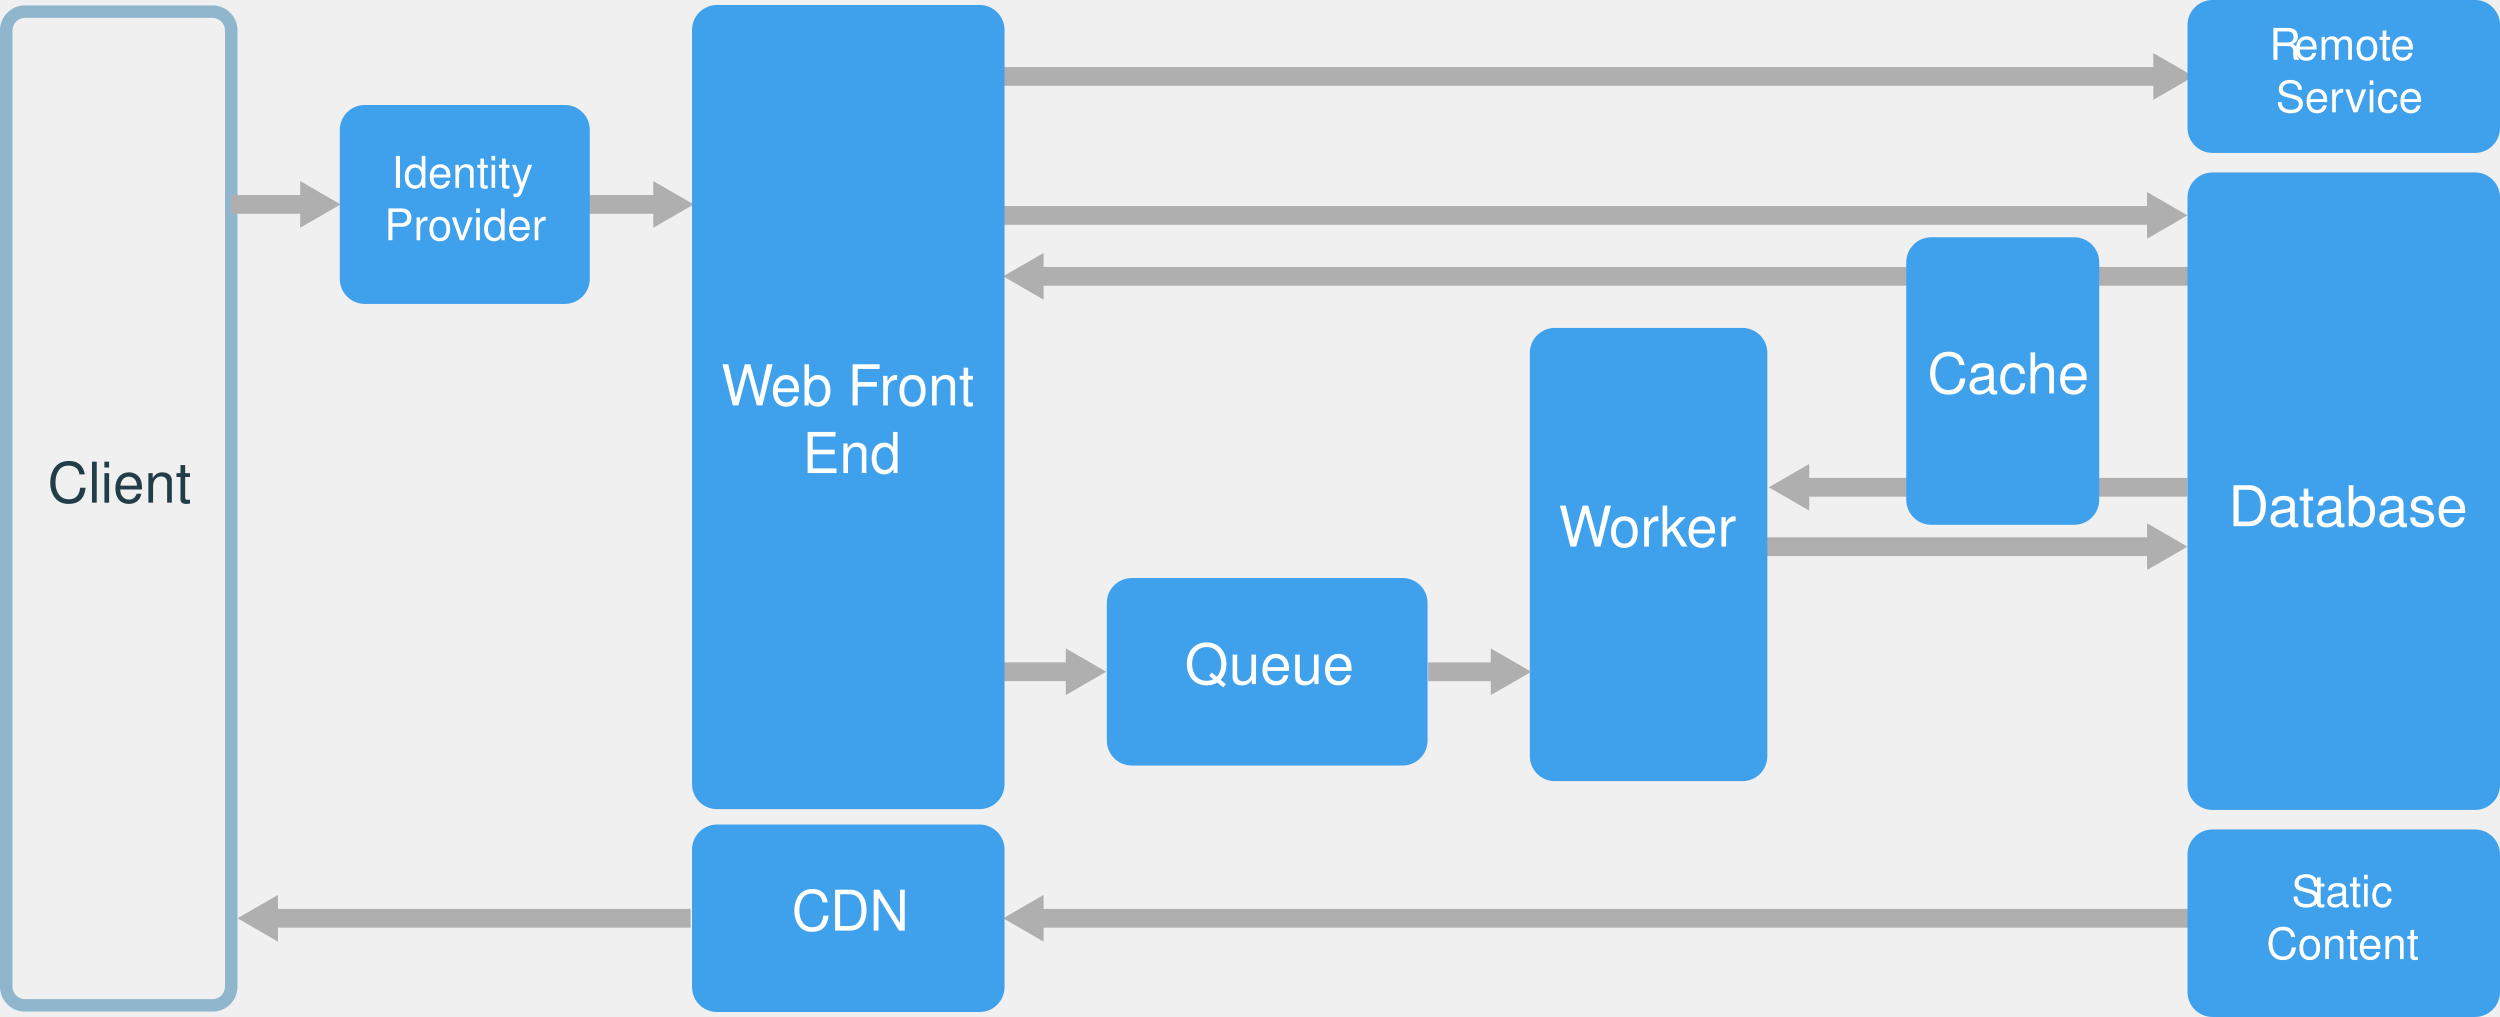
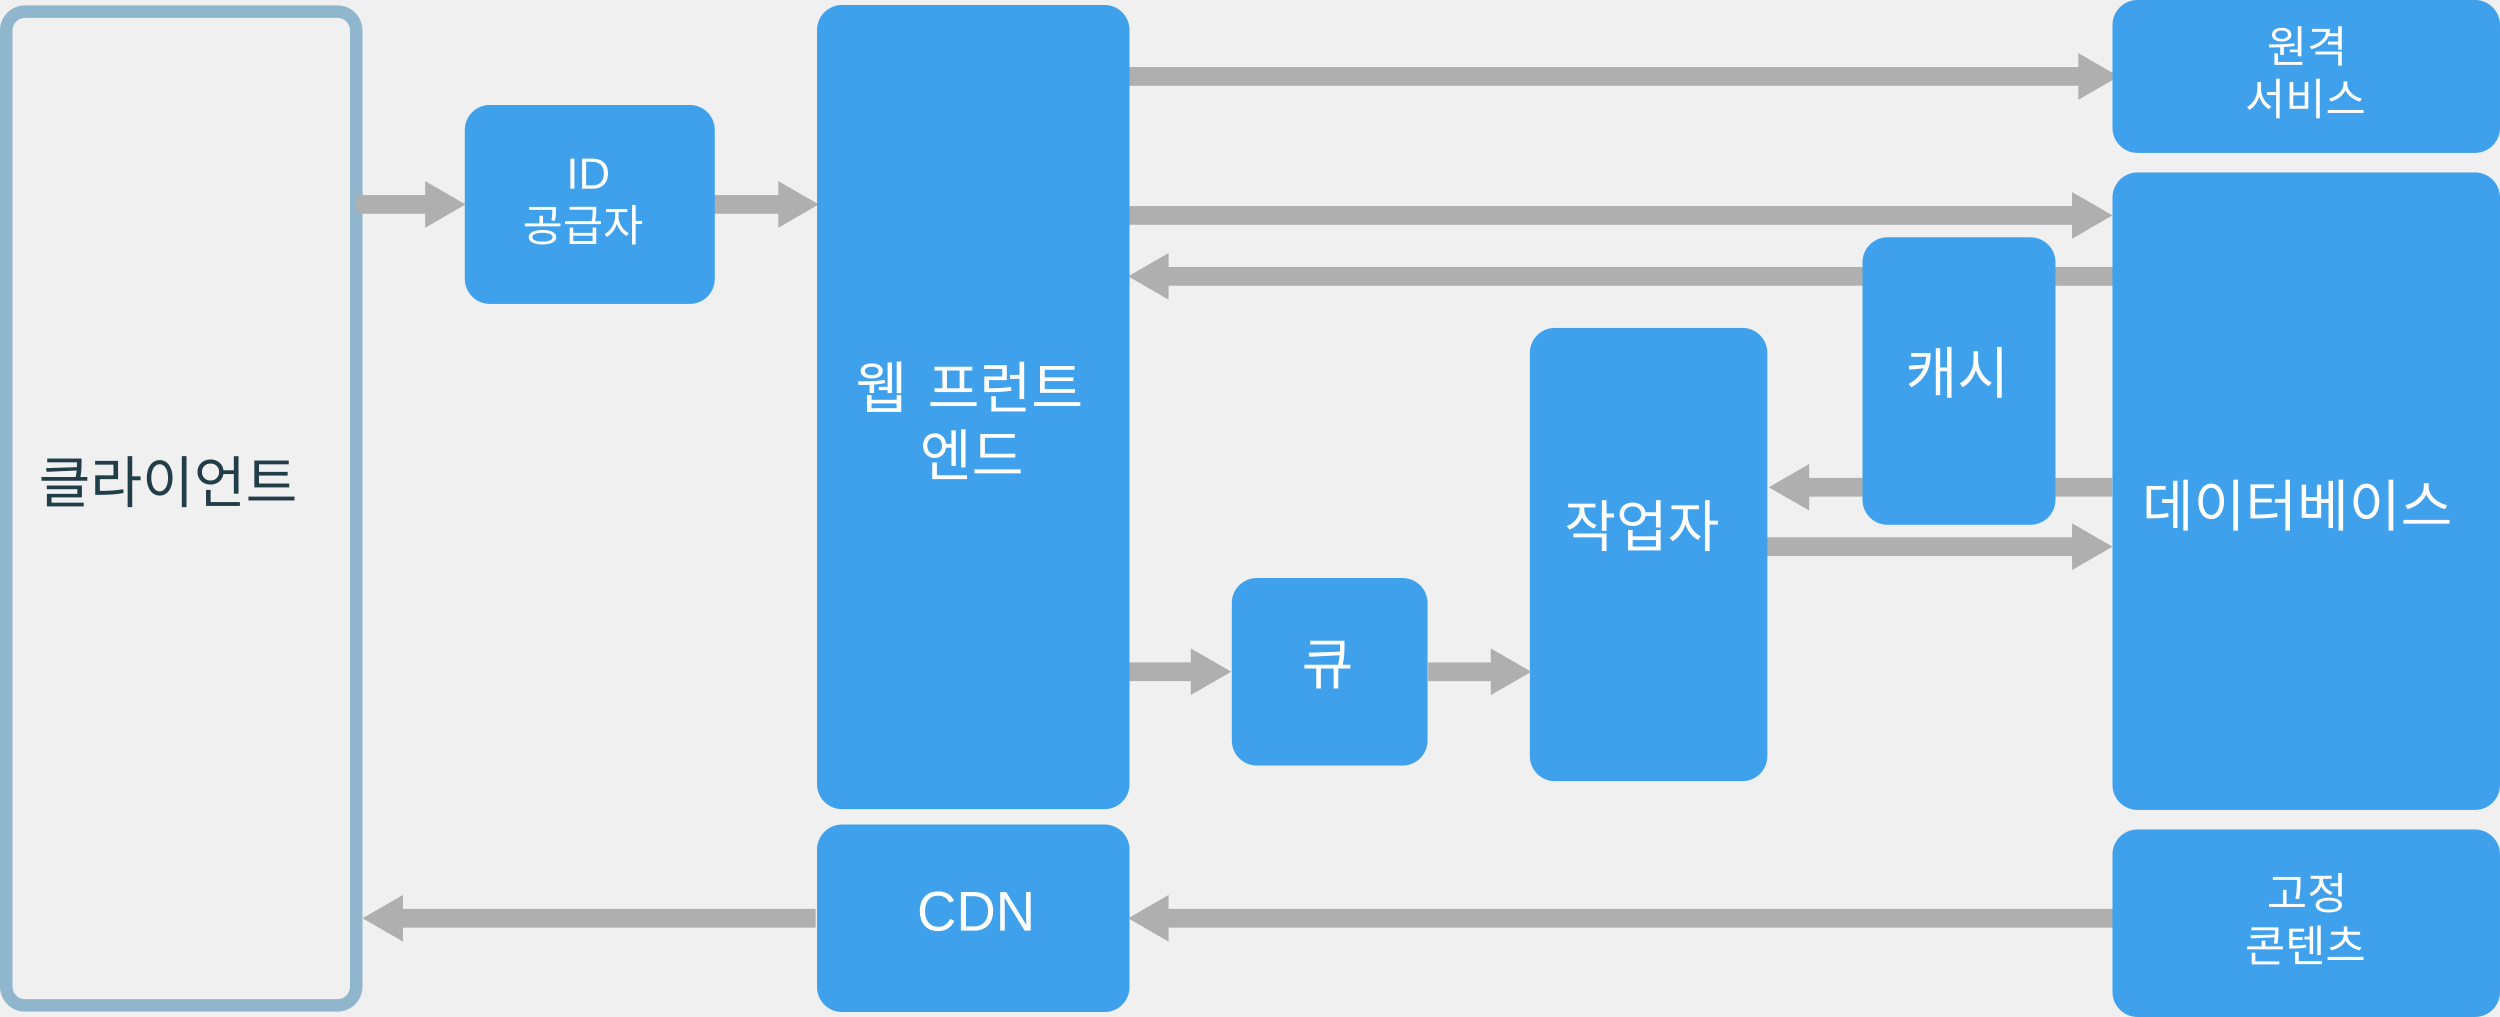
- <svg xmlns="http://www.w3.org/2000/svg" id="Layer_1" data-name="Layer 1" width="800" height="325.43" viewBox="0 0 800 325.43">
+ <svg xmlns="http://www.w3.org/2000/svg" viewBox="0 0 800 325.43">
  <defs>
-     <style>
- text{font-family:segoe-ui_normal,Segoe UI,Segoe,Segoe WP,Helvetica Neue,Helvetica,sans-serif;}.cls-1,.cls-3{fill:none;stroke:#afafaf;stroke-width:6px;}.cls-1{stroke-miterlimit:10;}.cls-2{fill:#afafaf;}.cls-3{stroke-linejoin:bevel;}.cls-4{fill:#3fa0ec;}.cls-5,.cls-8{font-size:18px;}.cls-12,.cls-14,.cls-5,.cls-9{fill:#fff;}.cls-6{letter-spacing:-0.04em;}.cls-7{fill:#8fb6cc;}.cls-8{fill:#213d47;}.cls-9{font-size:14px;}.cls-10{letter-spacing:-0.03em;}.cls-11{letter-spacing:-0.03em;}.cls-12{font-size:18.04px;}.cls-13{letter-spacing:-0.04em;}.cls-14{font-size:17.97px;}</style>
+     <style>.cls-1,.cls-3{fill:none;stroke:#afafaf;stroke-width:6px;}.cls-1{stroke-miterlimit:10;}.cls-2{fill:#afafaf;}.cls-3{stroke-linejoin:bevel;}.cls-4{fill:#3fa0ec;}.cls-5{fill:#8fb6cc;}.cls-6,.cls-7,.cls-8{isolation:isolate;}.cls-6,.cls-7{font-size:18px;}.cls-11,.cls-13,.cls-6,.cls-8,.cls-9{fill:#fff;}.cls-10,.cls-11,.cls-13,.cls-6,.cls-7{font-family:MalgunGothic, Malgun Gothic;}.cls-7{fill:#213d47;}.cls-8{font-size:17.97px;}.cls-12,.cls-8,.cls-9{font-family:ArialMT, Arial;}.cls-13,.cls-9{font-size:14px;}.cls-11{font-size:18.04px;}</style>
  </defs>
-   <line class="cls-1" x1="576.76" y1="155.93" x2="700" y2="155.93" />
-   <polygon class="cls-2" points="578.95 163.41 566 155.93 578.95 148.45 578.95 163.41" />
-   <line class="cls-1" x1="331.76" y1="293.85" x2="703" y2="293.85" />
-   <polygon class="cls-2" points="333.95 301.33 321 293.85 333.95 286.37 333.95 301.33" />
-   <line class="cls-1" x1="564" y1="174.93" x2="689.24" y2="174.93" />
-   <polygon class="cls-2" points="687.05 182.41 700 174.93 687.05 167.45 687.05 182.41" />
-   <line class="cls-1" x1="331.76" y1="88.43" x2="706.01" y2="88.43" />
-   <polygon class="cls-2" points="333.95 95.91 320.99 88.42 333.95 80.95 333.95 95.91" />
-   <line class="cls-1" x1="321" y1="68.93" x2="689.24" y2="68.93" />
-   <polygon class="cls-2" points="687.05 76.41 700 68.92 687.05 61.45 687.05 76.41" />
-   <line class="cls-3" x1="320.99" y1="24.46" x2="691.24" y2="24.46" />
-   <polygon class="cls-2" points="689.05 31.94 702.01 24.46 689.05 16.98 689.05 31.94" />
-   <line class="cls-1" x1="188" y1="65.41" x2="211.24" y2="65.41" />
-   <polygon class="cls-2" points="209.05 72.89 222 65.41 209.05 57.94 209.05 72.89" />
-   <rect class="cls-4" x="489.55" y="104.93" width="76" height="145.04" rx="8" ry="8" />
-   <text class="cls-5" transform="translate(498.78 174.92)">
-     <tspan class="cls-6">W</tspan>
-     <tspan x="16.11" y="0">orker</tspan>
-   </text>
-   <path class="cls-7" d="M68,156.79a4,4,0,0,1,4,4v306a4,4,0,0,1-4,4H8a4,4,0,0,1-4-4v-306a4,4,0,0,1,4-4H68m0-4H8a8,8,0,0,0-8,8v306a8,8,0,0,0,8,8H68a8,8,0,0,0,8-8v-306a8,8,0,0,0-8-8Z" transform="translate(0 -151.07)" />
-   <text class="cls-8" transform="translate(15.22 160.85)">Client</text>
-   <line class="cls-1" x1="74" y1="65.41" x2="98.24" y2="65.41" />
-   <polygon class="cls-2" points="96.05 72.89 109 65.41 96.05 57.94 96.05 72.89" />
-   <line class="cls-1" x1="321" y1="214.95" x2="343.24" y2="214.95" />
-   <polygon class="cls-2" points="341.05 222.43 354 214.95 341.05 207.47 341.05 222.43" />
-   <rect class="cls-4" x="700" width="100" height="48.93" rx="8" ry="8" />
-   <text class="cls-9" transform="translate(726.19 19.14)">
-     <tspan class="cls-10">R</tspan>
-     <tspan x="7.96" y="0">emote</tspan>
-     <tspan x="2.05" y="16.8">Service</tspan>
-   </text>
-   <rect class="cls-4" x="700" y="265.43" width="100" height="60" rx="8" ry="8" />
-   <text class="cls-9" transform="translate(733.27 290.11)">
-     <tspan class="cls-11">S</tspan>
-     <tspan x="6.99" y="0">tatic</tspan>
-     <tspan x="-8.04" y="16.8">Content</tspan>
-   </text>
-   <rect class="cls-4" x="700" y="55.18" width="100" height="204" rx="8" ry="8" />
-   <text class="cls-5" transform="translate(713.09 168.38)">Database</text>
-   <rect class="cls-4" x="354.18" y="184.97" width="102.64" height="60" rx="8" ry="8" />
-   <text class="cls-5" transform="translate(379.11 218.92)">Queue</text>
-   <rect class="cls-4" x="221.45" y="1.59" width="100" height="257.34" rx="8" ry="8" />
-   <text class="cls-12" transform="translate(230.81 129.72) scale(0.98 1)">
-     <tspan class="cls-13">W</tspan>
-     <tspan x="16.14" y="0">eb Front</tspan>
-     <tspan x="26.57" y="21.65">End</tspan>
-   </text>
-   <rect class="cls-4" x="221.45" y="263.85" width="100" height="60" rx="8" ry="8" />
-   <text class="cls-14" transform="translate(253.35 297.79) scale(0.97 1)">CDN</text>
-   <rect class="cls-4" x="108.73" y="33.59" width="80" height="63.66" rx="8" ry="8" />
-   <text class="cls-9" transform="translate(125.29 60.09)">Identity<tspan x="-2.29" y="16.8">Provider</tspan>
-   </text>
-   <line class="cls-1" x1="457" y1="214.97" x2="479.24" y2="214.97" />
-   <polygon class="cls-2" points="477.05 222.45 490 214.97 477.05 207.49 477.05 222.45" />
-   <line class="cls-1" x1="86.76" y1="293.85" x2="221" y2="293.85" />
-   <polygon class="cls-2" points="88.95 301.33 76 293.85 88.95 286.37 88.95 301.33" />
-   <rect class="cls-4" x="610" y="75.93" width="61.75" height="92" rx="8" ry="8" />
-   <text class="cls-5" transform="translate(616.77 125.88)">Cache</text>
+   <g id="Shapes">
+     <line class="cls-1" x1="576.76" y1="155.93" x2="676" y2="155.93" />
+     <polygon class="cls-2" points="578.95 163.41 566 155.93 578.95 148.45 578.95 163.41" />
+     <line class="cls-1" x1="371.76" y1="293.85" x2="679" y2="293.85" />
+     <polygon class="cls-2" points="373.95 301.33 361 293.85 373.95 286.37 373.95 301.33" />
+     <line class="cls-1" x1="564" y1="174.93" x2="665.24" y2="174.93" />
+     <polygon class="cls-2" points="663.05 182.41 676 174.93 663.05 167.45 663.05 182.41" />
+     <line class="cls-1" x1="371.76" y1="88.43" x2="682.01" y2="88.43" />
+     <polygon class="cls-2" points="373.95 95.91 360.99 88.42 373.95 80.95 373.95 95.91" />
+     <line class="cls-1" x1="361" y1="68.93" x2="665.24" y2="68.93" />
+     <polygon class="cls-2" points="663.05 76.41 676 68.92 663.05 61.45 663.05 76.41" />
+     <line class="cls-3" x1="360.99" y1="24.46" x2="667.24" y2="24.46" />
+     <polygon class="cls-2" points="665.05 31.94 678.01 24.46 665.05 16.98 665.05 31.94" />
+     <line class="cls-1" x1="228" y1="65.41" x2="251.24" y2="65.41" />
+     <polygon class="cls-2" points="249.05 72.89 262 65.41 249.05 57.94 249.05 72.89" />
+     <rect class="cls-4" x="489.55" y="104.93" width="76" height="145.04" rx="8" ry="8" />
+     <path class="cls-5" d="M108,5.72a4,4,0,0,1,4,4v306a4,4,0,0,1-4,4H8a4,4,0,0,1-4-4V9.72a4,4,0,0,1,4-4H108m0-4H8a8,8,0,0,0-8,8v306a8,8,0,0,0,8,8H108a8,8,0,0,0,8-8V9.72A8,8,0,0,0,108,1.72Z" />
+     <line class="cls-1" x1="114" y1="65.41" x2="138.24" y2="65.41" />
+     <polygon class="cls-2" points="136.05 72.89 149 65.41 136.05 57.94 136.05 72.89" />
+     <line class="cls-1" x1="361" y1="214.95" x2="383.24" y2="214.95" />
+     <polygon class="cls-2" points="381.05 222.43 394 214.95 381.05 207.47 381.05 222.43" />
+     <rect class="cls-4" x="676" width="124" height="48.93" rx="8" ry="8" />
+     <rect class="cls-4" x="676" y="265.43" width="124" height="60" rx="8" ry="8" />
+     <rect class="cls-4" x="676" y="55.18" width="124" height="204" rx="8" ry="8" />
+     <rect class="cls-4" x="394.18" y="184.97" width="62.64" height="60" rx="8" ry="8" />
+     <rect class="cls-4" x="261.45" y="1.59" width="100" height="257.34" rx="8" ry="8" />
+     <rect class="cls-4" x="261.45" y="263.85" width="100" height="60" rx="8" ry="8" />
+     <rect class="cls-4" x="148.73" y="33.59" width="80" height="63.66" rx="8" ry="8" />
+     <line class="cls-1" x1="457" y1="214.97" x2="479.24" y2="214.97" />
+     <polygon class="cls-2" points="477.05 222.45 490 214.97 477.05 207.49 477.05 222.45" />
+     <line class="cls-1" x1="126.76" y1="293.85" x2="261" y2="293.85" />
+     <polygon class="cls-2" points="128.95 301.33 116 293.85 128.95 286.37 128.95 301.33" />
+     <rect class="cls-4" x="596" y="75.93" width="61.75" height="92" rx="8" ry="8" />
+   </g>
+   <g id="Layer_2" data-name="Layer 2">
+     <text class="cls-6" transform="translate(500.55 174.93)">작업자</text>
+     <text class="cls-7" transform="translate(12.35 160.85)">클라이언트</text>
+     <text class="cls-6" transform="translate(685.39 168.38)">데이터베이스</text>
+     <text class="cls-6" transform="translate(416.5 218.92)">큐</text>
+     <text class="cls-8" transform="translate(293.47 297.79) scale(0.97 1)">CDN</text>
+     <text class="cls-6" transform="translate(609.77 125.88)">캐시</text>
+     <text class="cls-9" transform="translate(181.22 60.37)">ID <tspan class="cls-10">
+         <tspan x="-14" y="16.8">공급자</tspan>
+       </tspan>
+     </text>
+     <text class="cls-11" transform="translate(273.76 130.63)">웹<tspan class="cls-12" x="18.04" y="0"> </tspan>
+       <tspan x="23.05" y="0">프런트</tspan>
+       <tspan class="cls-12" x="77.17" y="0"> </tspan>
+       <tspan x="20.55" y="21.65">엔드</tspan>
+     </text>
+     <text class="cls-13" transform="translate(725.39 19.95)">원격<tspan class="cls-12" x="28" y="0" xml:space="preserve"> </tspan>
+       <tspan x="-7" y="16.8">서비스</tspan>
+     </text>
+     <text class="cls-13" transform="translate(725.39 290.91)">고정<tspan class="cls-12" x="28" y="0" xml:space="preserve"> </tspan>
+       <tspan x="-7" y="16.8">콘텐츠</tspan>
+     </text>
+   </g>
</svg>
